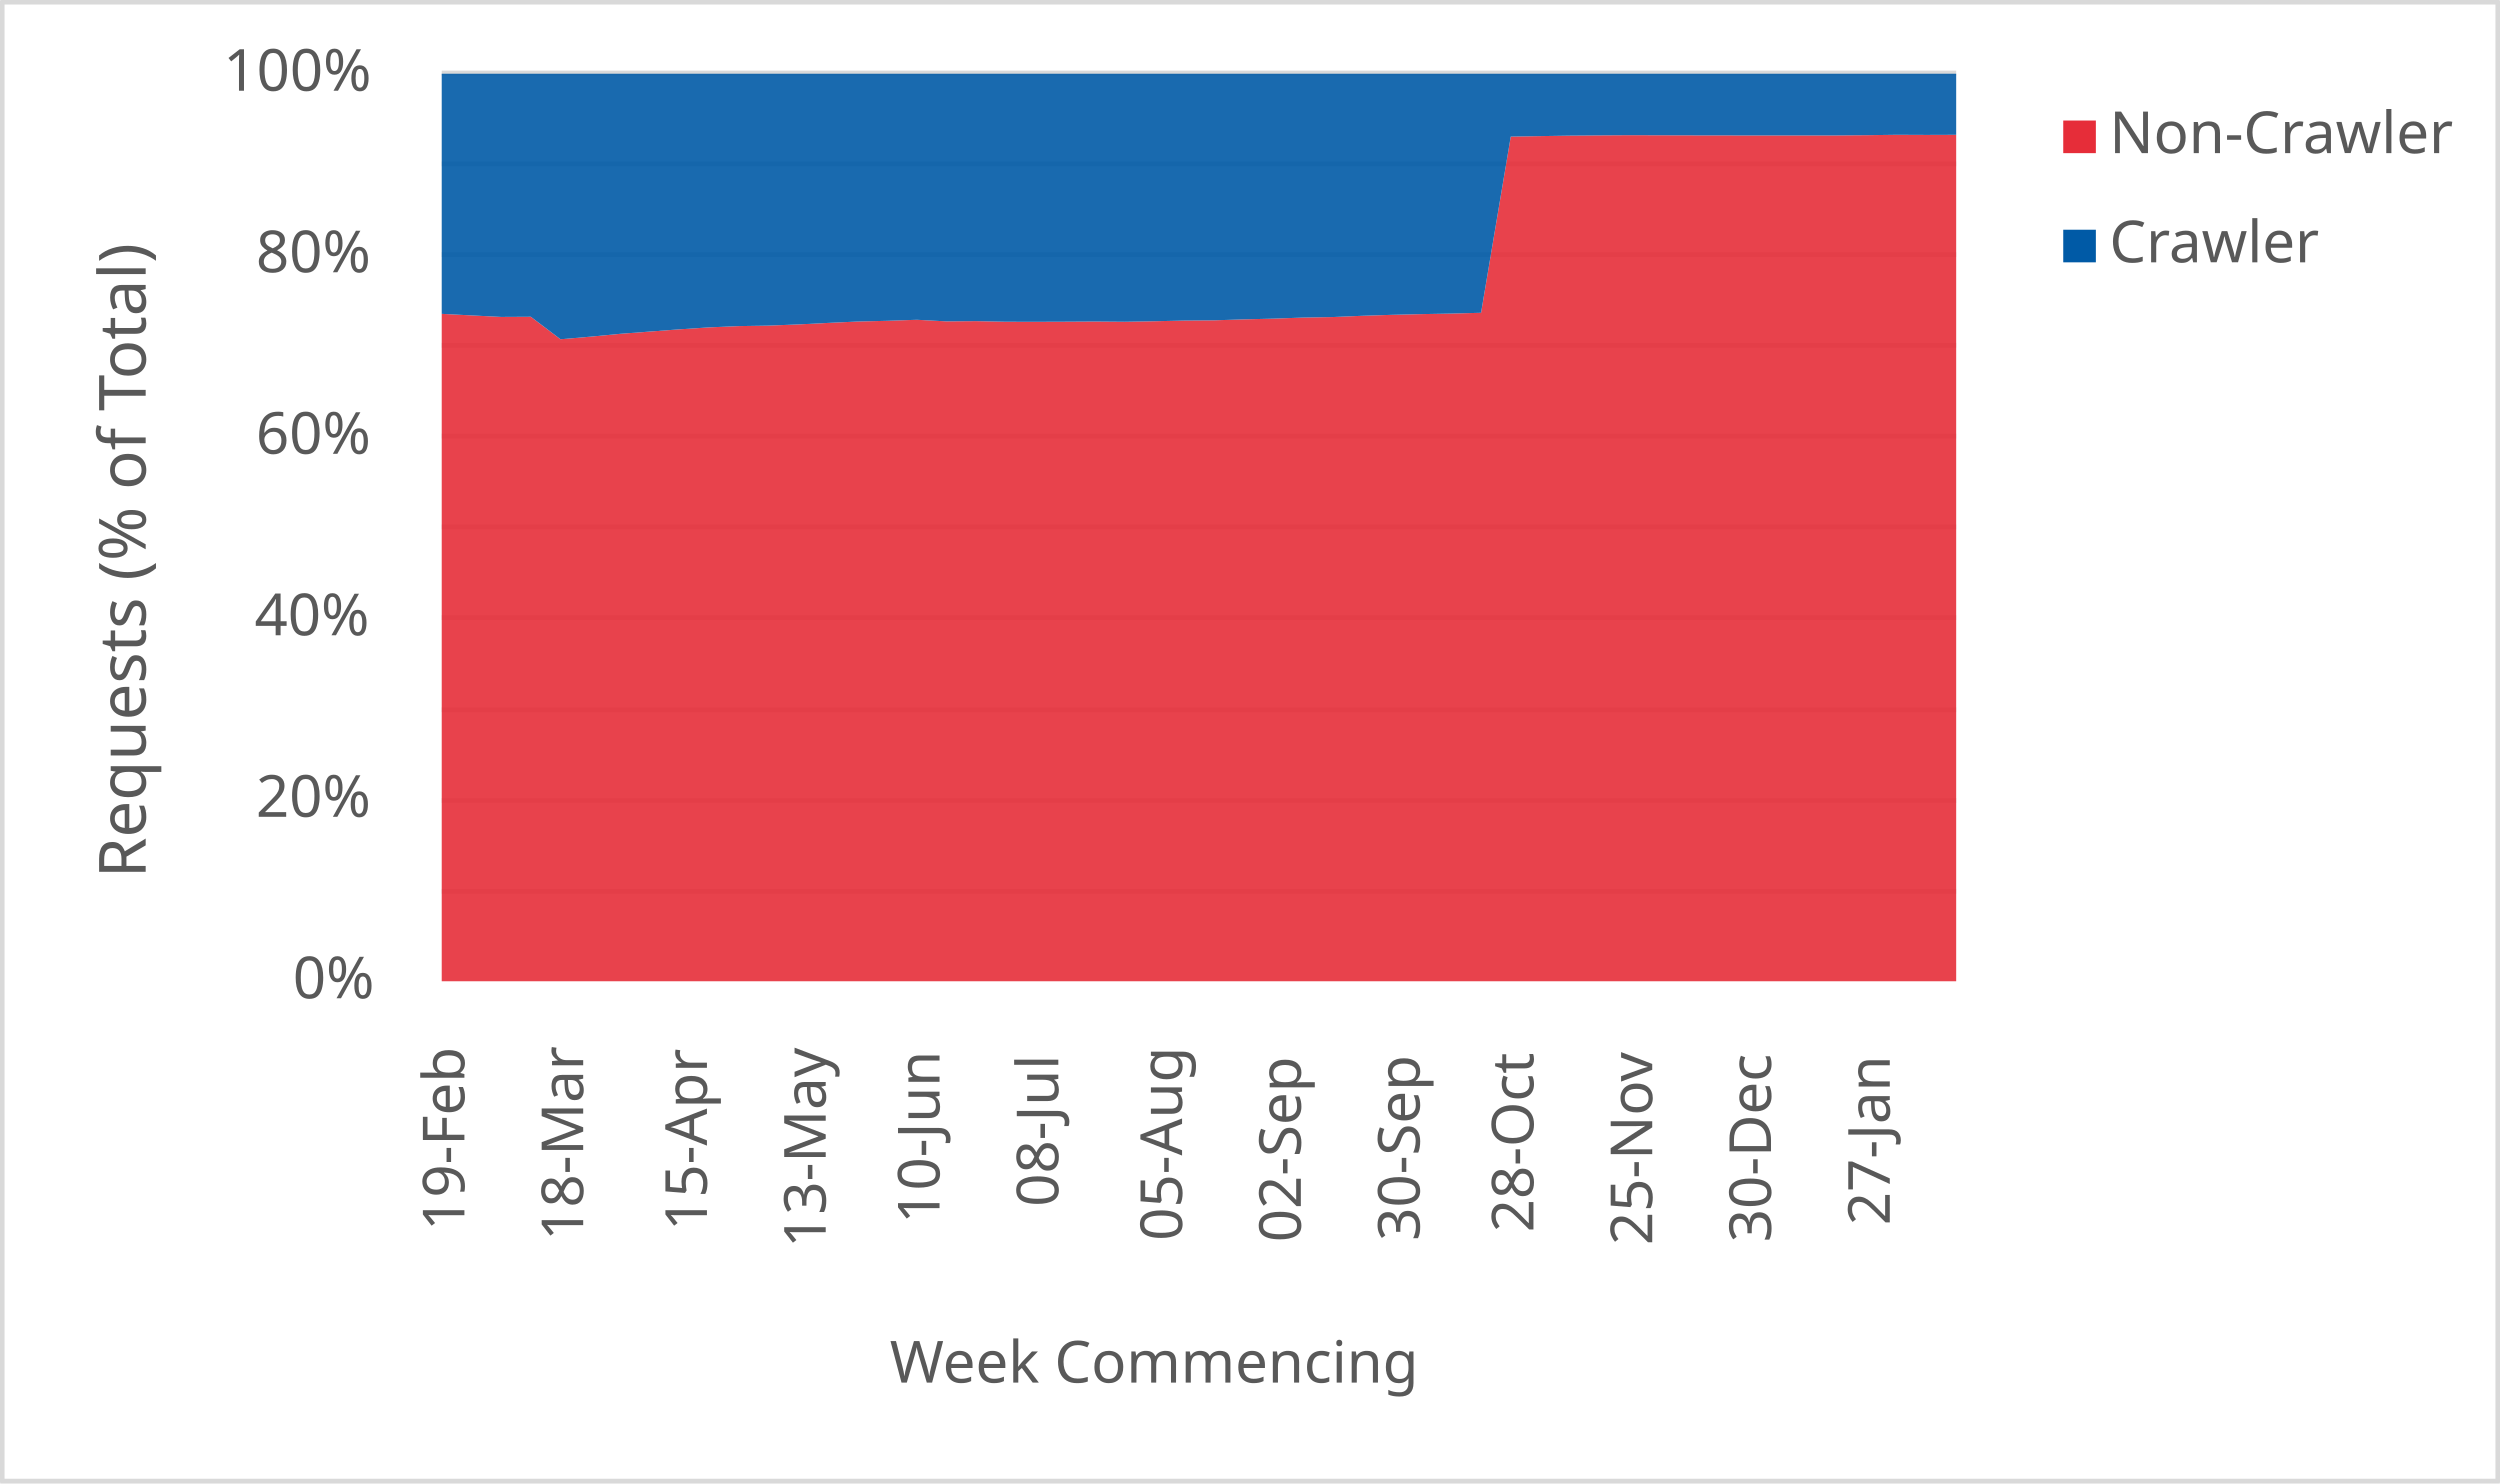
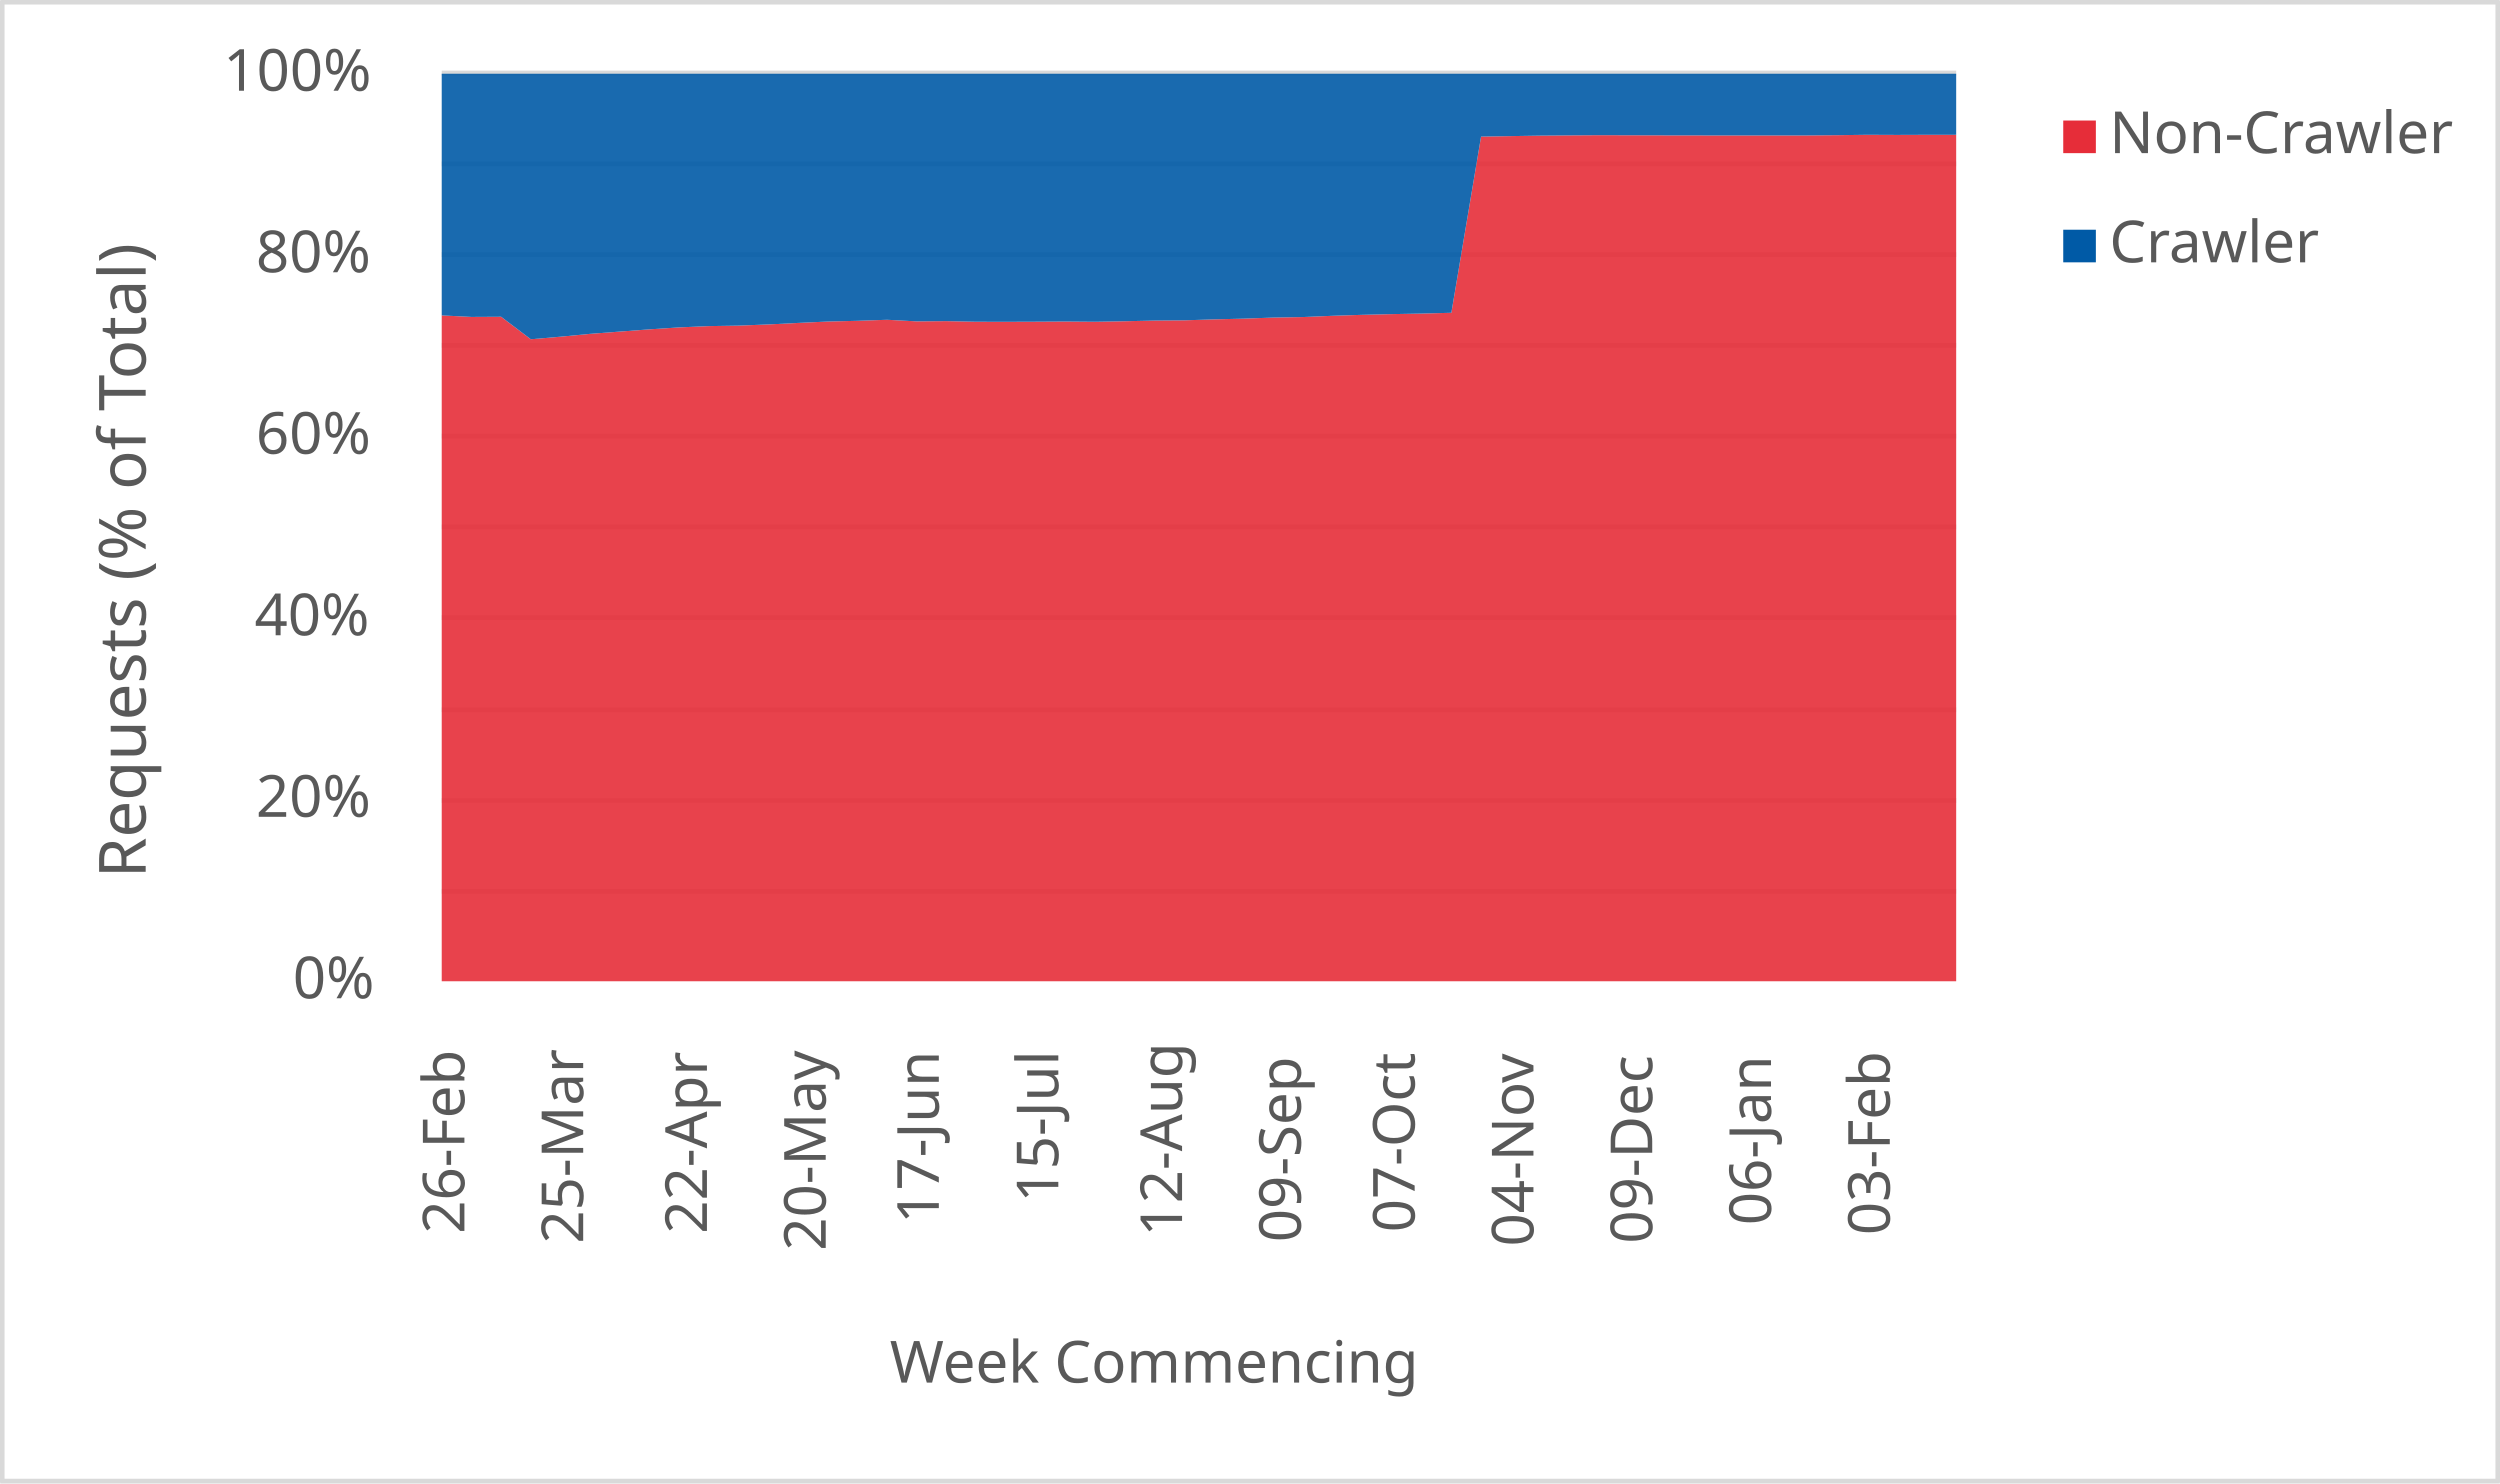
<svg xmlns="http://www.w3.org/2000/svg" width="1763" height="1046" xml:space="preserve" overflow="hidden">
  <defs>
    <clipPath id="clip0">
      <rect x="2917" y="346" width="1763" height="1046" />
    </clipPath>
  </defs>
  <g clip-path="url(#clip0)" transform="translate(-2917 -346)">
    <rect x="2918" y="347" width="1760" height="1043" fill="#FFFFFF" />
    <g>
      <path d="    M3228.5 974.532 4296.5 974.532    M3228.5 910.53 4296.5 910.53    M3228.5 846.528 4296.5 846.528    M3228.5 781.526 4296.5 781.526    M3228.5 717.524 4296.5 717.524    M3228.5 653.522 4296.5 653.522    M3228.5 589.52 4296.5 589.52    M3228.5 525.517 4296.5 525.517    M3228.5 461.515 4296.5 461.515    M3228.5 397.5 4296.5 397.5" stroke="#D9D9D9" stroke-width="3.438" stroke-linejoin="round" stroke-miterlimit="10" fill="none" />
    </g>
    <g>
      <path d="M 1038.5 4296.5 1038.5" stroke="#D9D9D9" stroke-width="3.438" stroke-linejoin="round" stroke-miterlimit="10" fill="none" fill-rule="evenodd" />
    </g>
    <g>
-       <text fill="#595959" font-family="Verdana,sans-serif" font-weight="400" font-size="41" transform="matrix(6.12323e-17 -1 1 6.12323e-17 3244.5 1214)">19-Feb</text>
+       <text fill="#595959" font-family="Verdana,sans-serif" font-weight="400" font-size="41" transform="matrix(6.12323e-17 -1 1 6.12323e-17 3244.5 1216)">26-Feb</text>
    </g>
    <g>
-       <text fill="#595959" font-family="Verdana,sans-serif" font-weight="400" font-size="41" transform="matrix(6.12323e-17 -1 1 6.12323e-17 3328.265 1221)">18-Mar</text>
+       <text fill="#595959" font-family="Verdana,sans-serif" font-weight="400" font-size="41" transform="matrix(6.12323e-17 -1 1 6.12323e-17 3328.265 1223)">25-Mar</text>
    </g>
    <g>
-       <text fill="#595959" font-family="Verdana,sans-serif" font-weight="400" font-size="41" transform="matrix(6.12323e-17 -1 1 6.12323e-17 3415.529 1214)">15-Apr</text>
+       <text fill="#595959" font-family="Verdana,sans-serif" font-weight="400" font-size="41" transform="matrix(6.12323e-17 -1 1 6.12323e-17 3415.529 1216)">22-Apr</text>
    </g>
    <g>
-       <text fill="#595959" font-family="Verdana,sans-serif" font-weight="400" font-size="41" transform="matrix(6.12323e-17 -1 1 6.12323e-17 3499.294 1226)">13-May</text>
+       <text fill="#595959" font-family="Verdana,sans-serif" font-weight="400" font-size="41" transform="matrix(6.12323e-17 -1 1 6.12323e-17 3499.294 1228)">20-May</text>
    </g>
    <g>
-       <text fill="#595959" font-family="Verdana,sans-serif" font-weight="400" font-size="41" transform="matrix(6.12323e-17 -1 1 6.12323e-17 3579.559 1209)">10-Jun</text>
+       <text fill="#595959" font-family="Verdana,sans-serif" font-weight="400" font-size="41" transform="matrix(6.12323e-17 -1 1 6.12323e-17 3579.059 1209)">17-Jun</text>
    </g>
    <g>
-       <text fill="#595959" font-family="Verdana,sans-serif" font-weight="400" font-size="41" transform="matrix(6.12323e-17 -1 1 6.12323e-17 3663.324 1197)">08-Jul</text>
+       <text fill="#595959" font-family="Verdana,sans-serif" font-weight="400" font-size="41" transform="matrix(6.12323e-17 -1 1 6.12323e-17 3663.324 1194)">15-Jul</text>
    </g>
    <g>
-       <text fill="#595959" font-family="Verdana,sans-serif" font-weight="400" font-size="41" transform="matrix(6.12323e-17 -1 1 6.12323e-17 3750.588 1221)">05-Aug</text>
+       <text fill="#595959" font-family="Verdana,sans-serif" font-weight="400" font-size="41" transform="matrix(6.12323e-17 -1 1 6.12323e-17 3750.588 1218)">12-Aug</text>
    </g>
    <g>
-       <text fill="#595959" font-family="Verdana,sans-serif" font-weight="400" font-size="41" transform="matrix(6.12323e-17 -1 1 6.12323e-17 3834.353 1222)">02-Sep</text>
+       <text fill="#595959" font-family="Verdana,sans-serif" font-weight="400" font-size="41" transform="matrix(6.12323e-17 -1 1 6.12323e-17 3834.353 1222)">09-Sep</text>
    </g>
    <g>
-       <text fill="#595959" font-family="Verdana,sans-serif" font-weight="400" font-size="41" transform="matrix(6.12323e-17 -1 1 6.12323e-17 3918.118 1221)">30-Sep</text>
+       <text fill="#595959" font-family="Verdana,sans-serif" font-weight="400" font-size="41" transform="matrix(6.12323e-17 -1 1 6.12323e-17 3914.618 1215)">07-Oct</text>
    </g>
    <g>
-       <text fill="#595959" font-family="Verdana,sans-serif" font-weight="400" font-size="41" transform="matrix(6.12323e-17 -1 1 6.12323e-17 3998.382 1215)">28-Oct</text>
+       <text fill="#595959" font-family="Verdana,sans-serif" font-weight="400" font-size="41" transform="matrix(6.12323e-17 -1 1 6.12323e-17 3998.382 1225)">04-Nov</text>
    </g>
    <g>
-       <text fill="#595959" font-family="Verdana,sans-serif" font-weight="400" font-size="41" transform="matrix(6.12323e-17 -1 1 6.12323e-17 4082.147 1224)">25-Nov</text>
+       <text fill="#595959" font-family="Verdana,sans-serif" font-weight="400" font-size="41" transform="matrix(6.12323e-17 -1 1 6.12323e-17 4082.147 1223)">09-Dec</text>
    </g>
    <g>
-       <text fill="#595959" font-family="Verdana,sans-serif" font-weight="400" font-size="41" transform="matrix(6.12323e-17 -1 1 6.12323e-17 4165.912 1222)">30-Dec</text>
+       <text fill="#595959" font-family="Verdana,sans-serif" font-weight="400" font-size="41" transform="matrix(6.12323e-17 -1 1 6.12323e-17 4165.912 1210)">06-Jan</text>
    </g>
    <g>
-       <text fill="#595959" font-family="Verdana,sans-serif" font-weight="400" font-size="41" transform="matrix(6.12323e-17 -1 1 6.12323e-17 4249.676 1210)">27-Jan</text>
+       <text fill="#595959" font-family="Verdana,sans-serif" font-weight="400" font-size="41" transform="matrix(6.12323e-17 -1 1 6.12323e-17 4249.676 1217)">03-Feb</text>
    </g>
    <g>
      <text fill="#595959" font-family="Verdana,sans-serif" font-weight="400" font-size="41" transform="matrix(1 0 0 1 3123.5 1050)">0%</text>
    </g>
    <g>
      <text fill="#595959" font-family="Verdana,sans-serif" font-weight="400" font-size="41" transform="matrix(1 0 0 1 3097.5 922)">20%</text>
    </g>
    <g>
      <text fill="#595959" font-family="Verdana,sans-serif" font-weight="400" font-size="41" transform="matrix(1 0 0 1 3096.5 794)">40%</text>
    </g>
    <g>
      <text fill="#595959" font-family="Verdana,sans-serif" font-weight="400" font-size="41" transform="matrix(1 0 0 1 3097.5 666)">60%</text>
    </g>
    <g>
      <text fill="#595959" font-family="Verdana,sans-serif" font-weight="400" font-size="41" transform="matrix(1 0 0 1 3097.5 538)">80%</text>
    </g>
    <g>
      <text fill="#595959" font-family="Verdana,sans-serif" font-weight="400" font-size="41" transform="matrix(1 0 0 1 3074.5 410)">100%</text>
    </g>
    <g>
      <text fill="#595959" font-family="Verdana,sans-serif" font-weight="400" font-size="41" transform="matrix(1 0 0 1 3544.5 1321)">Week Commencing</text>
    </g>
    <g>
      <text fill="#595959" font-family="Verdana,sans-serif" font-weight="400" font-size="46" transform="matrix(6.12323e-17 -1 1 6.12323e-17 3019.73 965.25)">Requests (% of Total)</text>
    </g>
    <rect x="2918.5" y="347.5" width="1760" height="1043" stroke="#D9D9D9" stroke-width="3.438" stroke-linejoin="round" stroke-miterlimit="10" fill="none" />
    <g>
-       <path d="M3228.5 1038 3249.441 1038 3270.382 1038 3291.324 1038 3312.265 1038 3333.206 1038 3354.147 1038 3375.088 1038 3396.029 1038 3416.971 1038 3437.912 1038 3458.853 1038 3479.794 1038 3500.735 1038 3521.676 1038 3542.618 1038 3563.559 1038 3584.5 1038 3605.441 1038 3626.382 1038 3647.324 1038 3668.265 1038 3689.206 1038 3710.147 1038 3731.088 1038 3752.029 1038 3772.971 1038 3793.912 1038 3814.853 1038 3835.794 1038 3856.735 1038 3877.676 1038 3898.618 1038 3919.559 1038 3940.5 1038 3961.441 1038 3982.382 1038 4003.324 1038 4024.265 1038 4045.206 1038 4066.147 1038 4087.088 1038 4108.029 1038 4128.971 1038 4149.912 1038 4170.853 1038 4191.794 1038 4212.735 1038 4233.676 1038 4254.618 1038 4275.559 1038 4296.5 1038 4296.5 441.062 4275.559 441.141 4254.618 441.047 4233.676 441.333 4212.735 441.507 4191.794 441.526 4170.853 441.534 4149.912 441.543 4128.971 441.474 4108.029 441.459 4087.088 441.388 4066.147 441.329 4045.206 441.473 4024.265 441.645 4003.324 441.985 3982.382 442.333 3961.441 566.572 3940.5 567.131 3919.559 567.513 3898.618 568.014 3877.676 568.697 3856.735 569.583 3835.794 569.956 3814.853 570.707 3793.912 571.224 3772.971 571.904 3752.029 572.063 3731.088 572.549 3710.147 572.911 3689.206 572.733 3668.265 572.862 3647.324 572.937 3626.382 572.894 3605.441 572.465 3584.5 572.633 3563.559 571.508 3542.618 572.232 3521.676 572.746 3500.735 573.726 3479.794 574.788 3458.853 575.629 3437.912 575.969 3416.971 576.873 3396.029 578.247 3375.088 579.83 3354.147 581.426 3333.206 583.435 3312.265 585.23 3291.324 569.376 3270.382 569.492 3249.441 568.421 3228.5 567.329 3228.5 1038Z" fill="#e62d39" opacity="0.9" />
+       <path d="M3228.5 1038 3249.441 1038 3270.382 1038 3291.324 1038 3312.265 1038 3333.206 1038 3354.147 1038 3375.088 1038 3396.029 1038 3416.971 1038 3437.912 1038 3458.853 1038 3479.794 1038 3500.735 1038 3521.676 1038 3542.618 1038 3563.559 1038 3584.5 1038 3605.441 1038 3626.382 1038 3647.324 1038 3668.265 1038 3689.206 1038 3710.147 1038 3731.088 1038 3752.029 1038 3772.971 1038 3793.912 1038 3814.853 1038 3835.794 1038 3856.735 1038 3877.676 1038 3898.618 1038 3919.559 1038 3940.5 1038 3961.441 1038 3982.382 1038 4003.324 1038 4024.265 1038 4045.206 1038 4066.147 1038 4087.088 1038 4108.029 1038 4128.971 1038 4149.912 1038 4170.853 1038 4191.794 1038 4212.735 1038 4233.676 1038 4254.618 1038 4275.559 1038 4296.5 1038 4296.5 441.036 4275.559 441.062 4254.618 441.141 4233.676 441.047 4212.735 441.333 4191.794 441.507 4170.853 441.526 4149.912 441.534 4128.971 441.543 4108.029 441.474 4087.088 441.459 4066.147 441.388 4045.206 441.329 4024.265 441.473 4003.324 441.645 3982.382 441.985 3961.441 442.333 3940.5 566.572 3919.559 567.131 3898.618 567.513 3877.676 568.014 3856.735 568.697 3835.794 569.583 3814.853 569.956 3793.912 570.707 3772.971 571.224 3752.029 571.904 3731.088 572.063 3710.147 572.549 3689.206 572.911 3668.265 572.733 3647.324 572.862 3626.382 572.937 3605.441 572.894 3584.5 572.465 3563.559 572.633 3542.618 571.508 3521.676 572.232 3500.735 572.746 3479.794 573.726 3458.853 574.788 3437.912 575.629 3416.971 575.969 3396.029 576.873 3375.088 578.247 3354.147 579.83 3333.206 581.426 3312.265 583.435 3291.324 585.23 3270.382 569.376 3249.441 569.492 3228.5 568.421 3228.5 1038Z" fill="#e62d39" opacity="0.9" />
    </g>
    <g>
-       <path d="M3228.5 567.329 3249.441 568.421 3270.382 569.492 3291.324 569.376 3312.265 585.23 3333.206 583.435 3354.147 581.426 3375.088 579.83 3396.029 578.247 3416.971 576.873 3437.912 575.969 3458.853 575.629 3479.794 574.788 3500.735 573.726 3521.676 572.746 3542.618 572.232 3563.559 571.508 3584.5 572.633 3605.441 572.465 3626.382 572.894 3647.324 572.937 3668.265 572.862 3689.206 572.733 3710.147 572.911 3731.088 572.549 3752.029 572.063 3772.971 571.904 3793.912 571.224 3814.853 570.707 3835.794 569.956 3856.735 569.583 3877.676 568.697 3898.618 568.014 3919.559 567.513 3940.5 567.131 3961.441 566.572 3982.382 442.333 4003.324 441.985 4024.265 441.645 4045.206 441.473 4066.147 441.329 4087.088 441.388 4108.029 441.459 4128.971 441.474 4149.912 441.543 4170.853 441.534 4191.794 441.526 4212.735 441.507 4233.676 441.333 4254.618 441.047 4275.559 441.141 4296.5 441.062 4296.5 398 4275.559 398 4254.618 398 4233.676 398 4212.735 398 4191.794 398 4170.853 398 4149.912 398 4128.971 398 4108.029 398 4087.088 398 4066.147 398 4045.206 398 4024.265 398 4003.324 398 3982.382 398 3961.441 398 3940.5 398 3919.559 398 3898.618 398 3877.676 398 3856.735 398 3835.794 398 3814.853 398 3793.912 398 3772.971 398 3752.029 398 3731.088 398 3710.147 398 3689.206 398 3668.265 398 3647.324 398 3626.382 398 3605.441 398 3584.5 398 3563.559 398 3542.618 398 3521.676 398 3500.735 398 3479.794 398 3458.853 398 3437.912 398 3416.971 398 3396.029 398 3375.088 398 3354.147 398 3333.206 398 3312.265 398 3291.324 398 3270.382 398 3249.441 398 3228.5 398 3228.5 567.329Z" fill="#005aa6" opacity="0.9" />
+       <path d="M3228.5 568.421 3249.441 569.492 3270.382 569.376 3291.324 585.23 3312.265 583.435 3333.206 581.426 3354.147 579.83 3375.088 578.247 3396.029 576.873 3416.971 575.969 3437.912 575.629 3458.853 574.788 3479.794 573.726 3500.735 572.746 3521.676 572.232 3542.618 571.508 3563.559 572.633 3584.5 572.465 3605.441 572.894 3626.382 572.937 3647.324 572.862 3668.265 572.733 3689.206 572.911 3710.147 572.549 3731.088 572.063 3752.029 571.904 3772.971 571.224 3793.912 570.707 3814.853 569.956 3835.794 569.583 3856.735 568.697 3877.676 568.014 3898.618 567.513 3919.559 567.131 3940.5 566.572 3961.441 442.333 3982.382 441.985 4003.324 441.645 4024.265 441.473 4045.206 441.329 4066.147 441.388 4087.088 441.459 4108.029 441.474 4128.971 441.543 4149.912 441.534 4170.853 441.526 4191.794 441.507 4212.735 441.333 4233.676 441.047 4254.618 441.141 4275.559 441.062 4296.5 441.036 4296.5 398 4275.559 398 4254.618 398 4233.676 398 4212.735 398 4191.794 398 4170.853 398 4149.912 398 4128.971 398 4108.029 398 4087.088 398 4066.147 398 4045.206 398 4024.265 398 4003.324 398 3982.382 398 3961.441 398 3940.5 398 3919.559 398 3898.618 398 3877.676 398 3856.735 398 3835.794 398 3814.853 398 3793.912 398 3772.971 398 3752.029 398 3731.088 398 3710.147 398 3689.206 398 3668.265 398 3647.324 398 3626.382 398 3605.441 398 3584.5 398 3563.559 398 3542.618 398 3521.676 398 3500.735 398 3479.794 398 3458.853 398 3437.912 398 3416.971 398 3396.029 398 3375.088 398 3354.147 398 3333.206 398 3312.265 398 3291.324 398 3270.382 398 3249.441 398 3228.5 398 3228.5 568.421Z" fill="#005aa6" opacity="0.9" />
    </g>
    <g>
      <rect x="4372" y="431" width="23" height="23" fill="#e62d39" />
    </g>
    <g>
      <text fill="#595959" font-family="Verdana,sans-serif" font-weight="400" font-size="41" transform="matrix(1 0 0 1 4404.56 454)">Non-Crawler</text>
    </g>
    <g>
      <rect x="4372" y="508" width="23" height="23" fill="#005aa6" />
    </g>
    <g>
      <text fill="#595959" font-family="Verdana,sans-serif" font-weight="400" font-size="41" transform="matrix(1 0 0 1 4404.56 531)">Crawler</text>
    </g>
  </g>
</svg>
